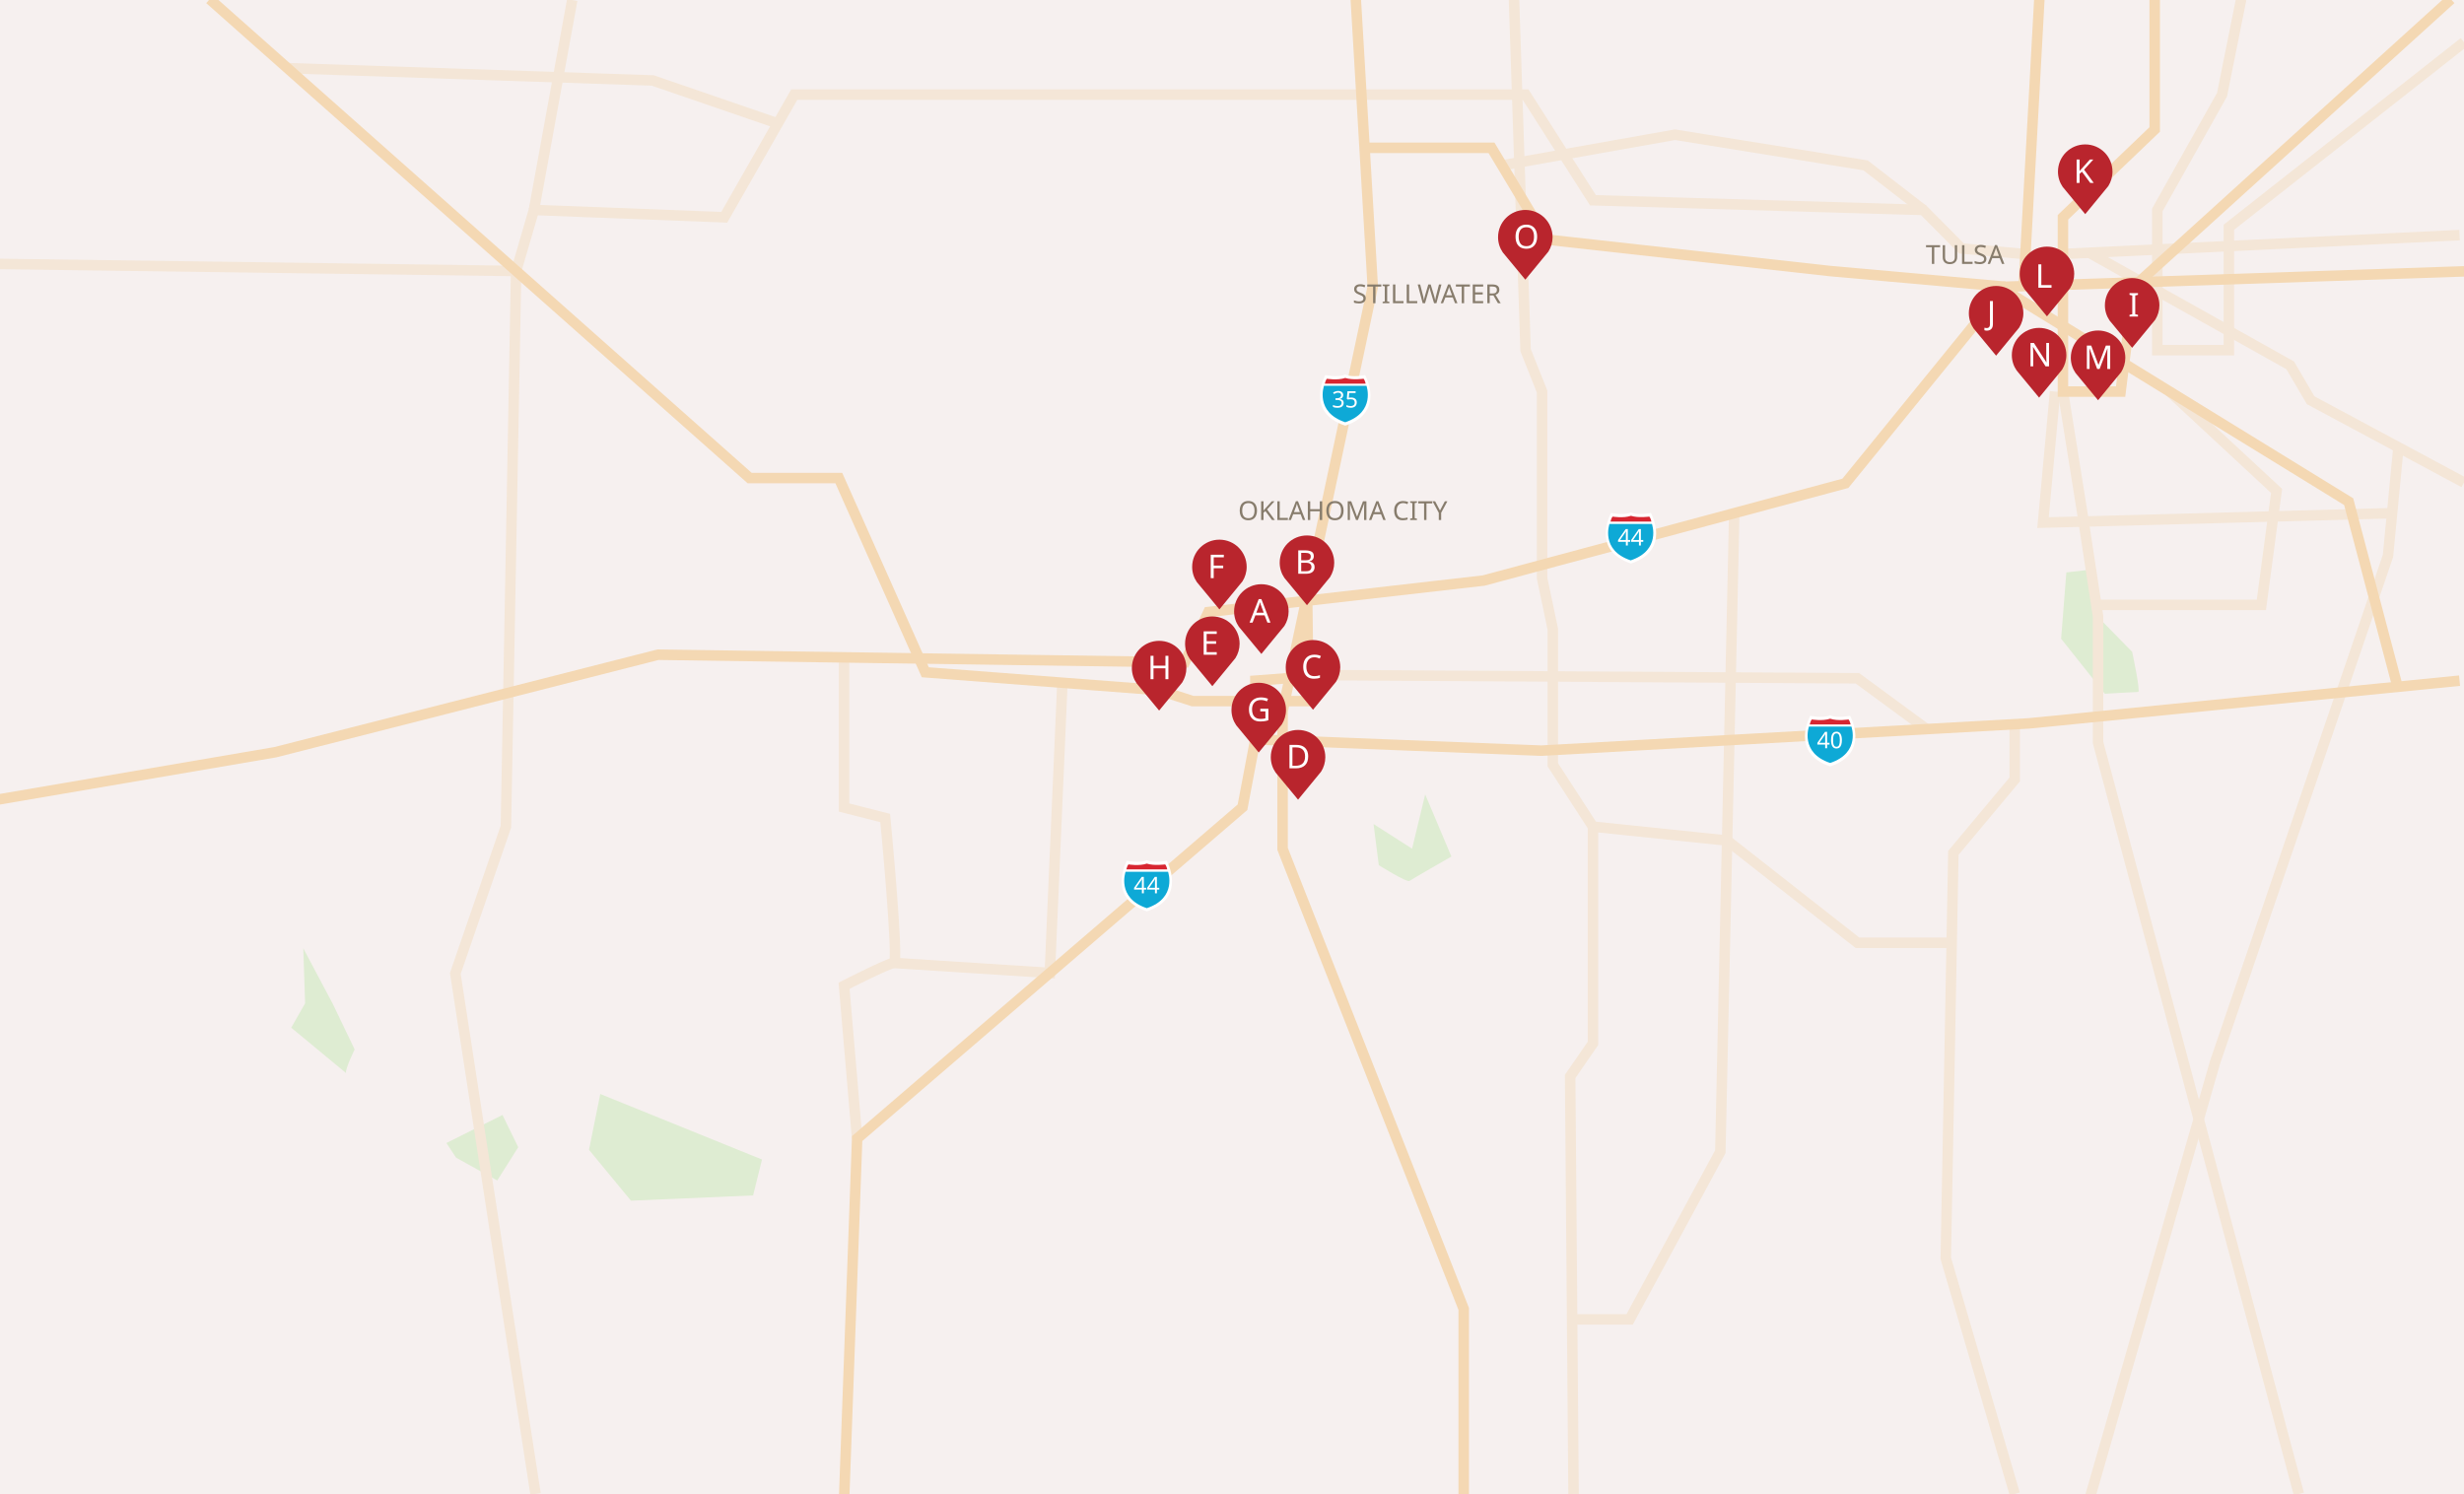
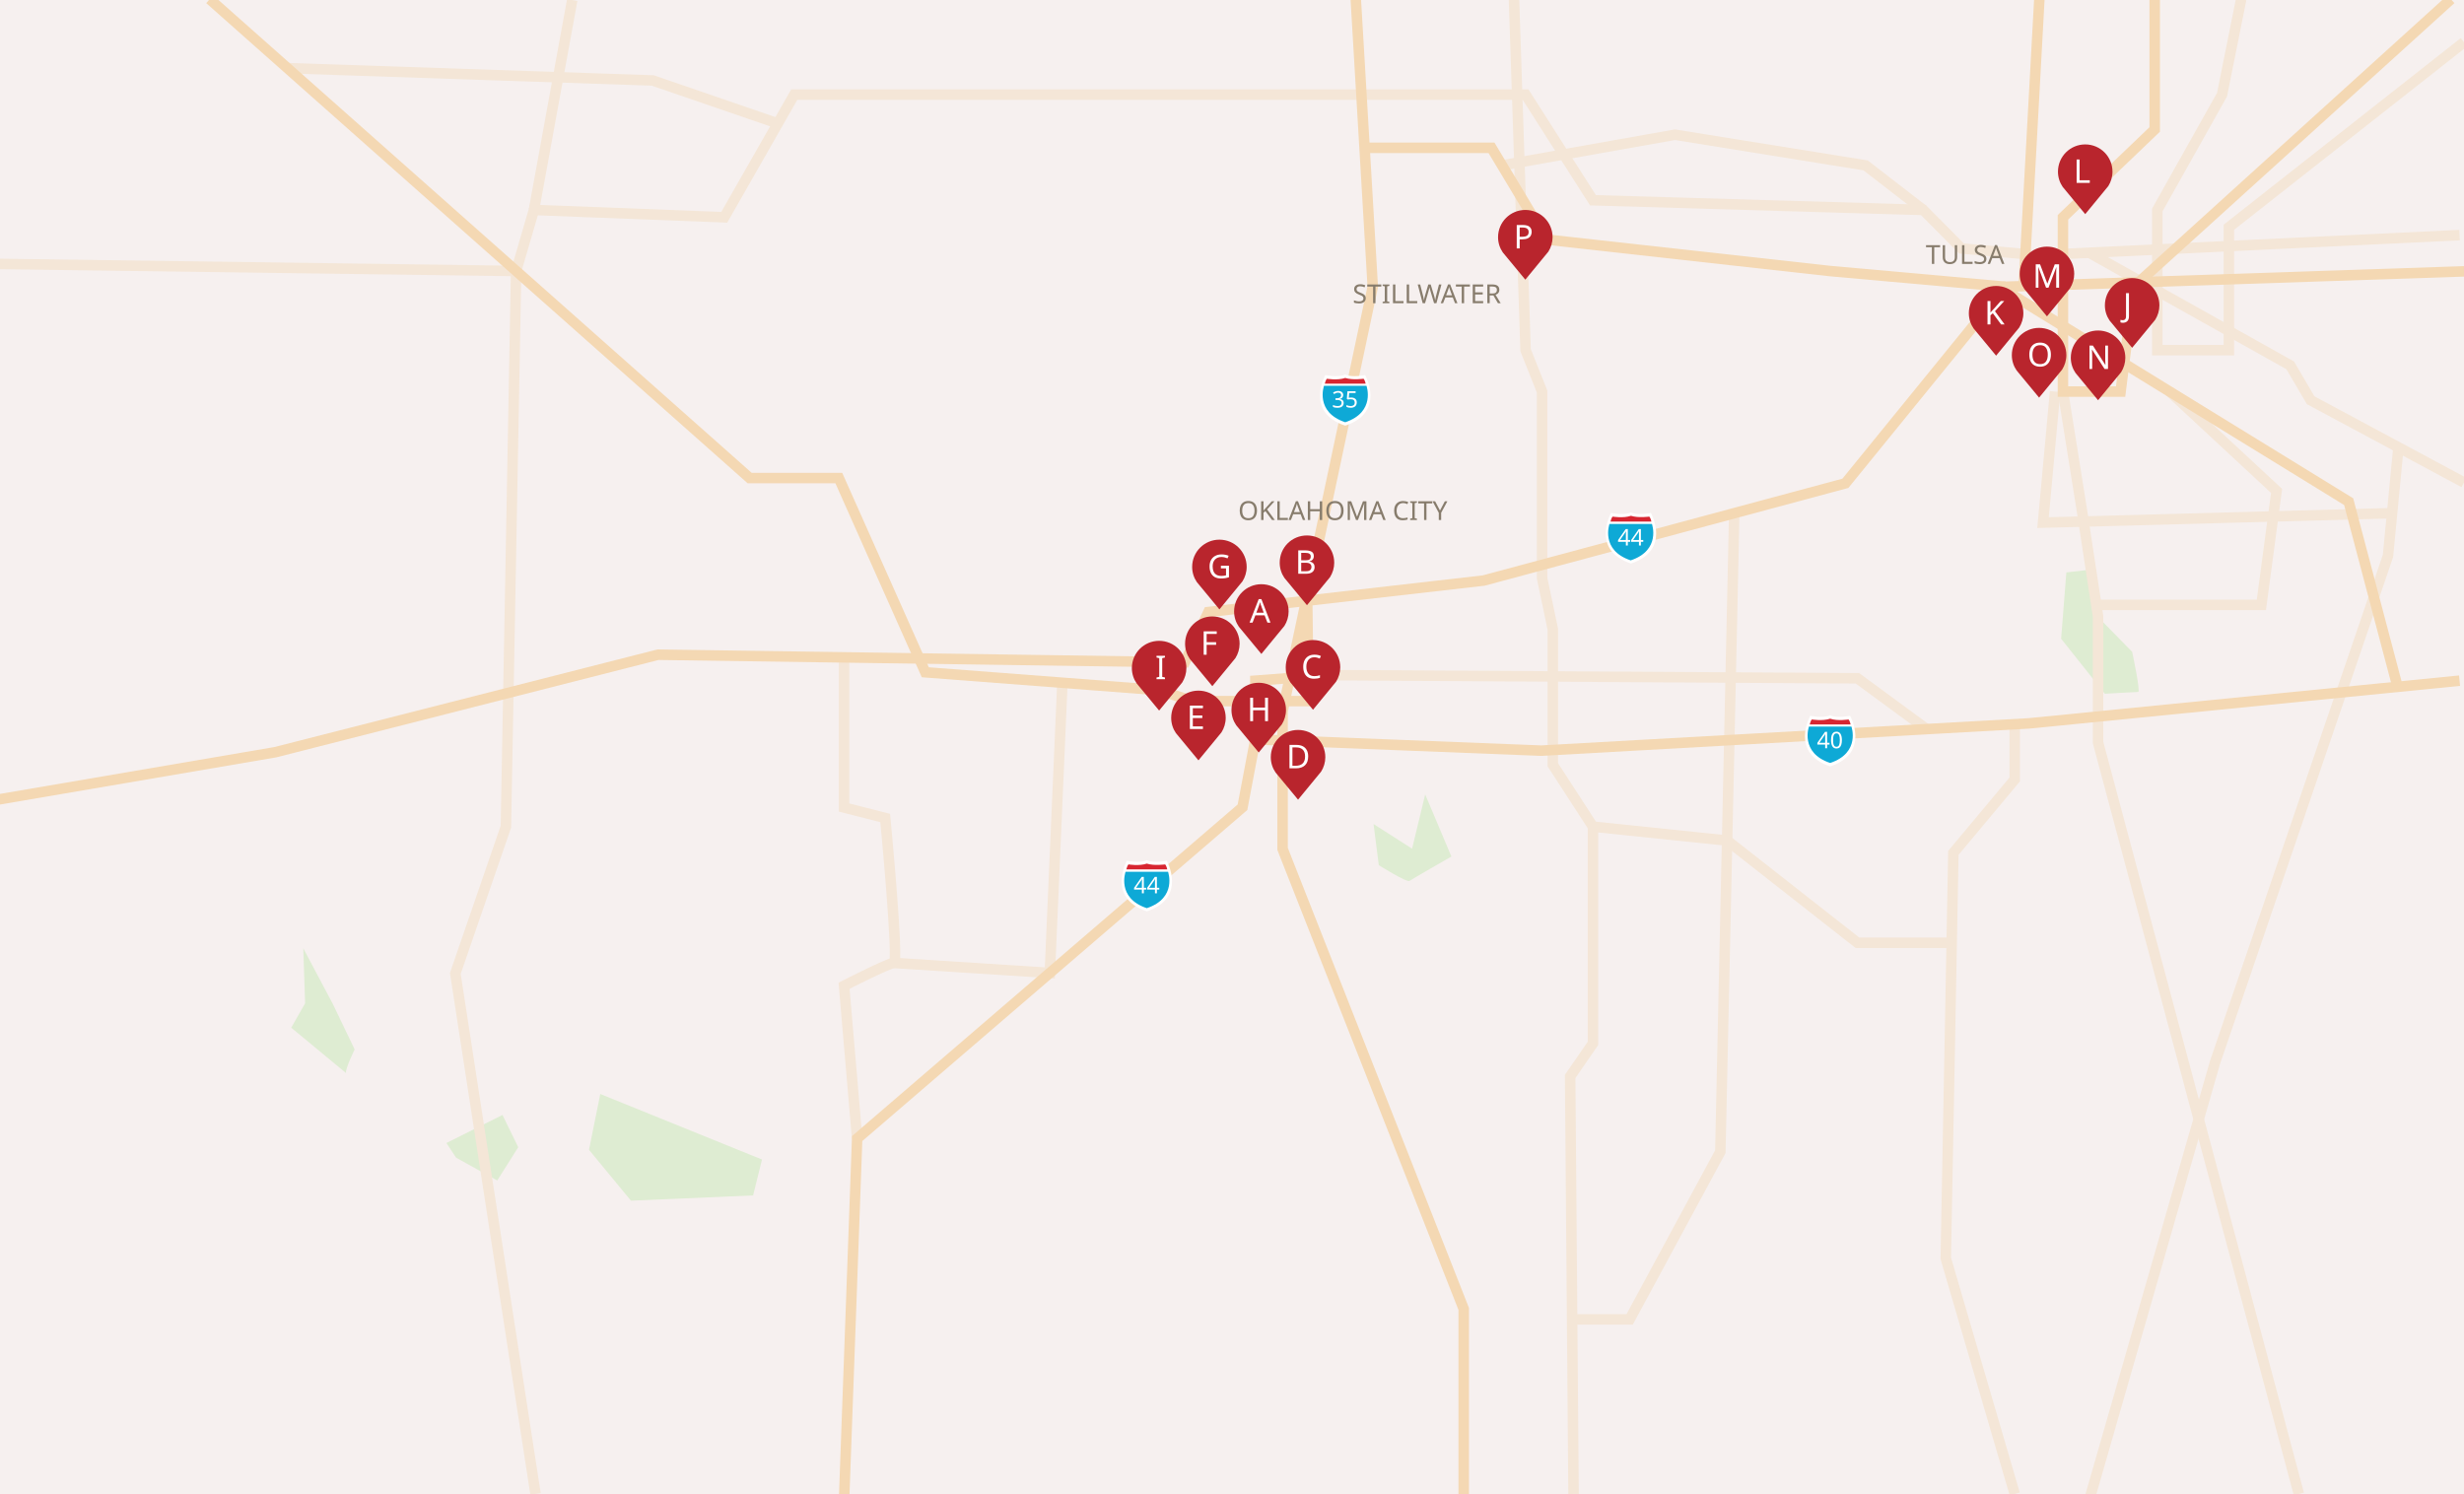
<svg xmlns="http://www.w3.org/2000/svg" version="1.1" id="map" x="0px" y="0px" viewBox="193 18.6 940 570" enable-background="new 193 18.6 940 570" xml:space="preserve">
  <g id="land">
    <path fill="#F6F0EF" d="M179.8,12.8c-0.4,0-0.7,0-1-2.1v585.1l964.1,2V12.8H179.8z" />
  </g>
  <g id="greenery">
    <path fill="#DEECD2" d="M325,428c-0.3-1.7,3.3-9,3.3-9l-8.3-17.3l-11.3-21.3l0.7,21l-5.3,9.3L325,428z" />
    <polygon fill="#DEECD2" points="367,460.3 363.3,454.7 384.7,444 390.7,456.3 382.7,469  " />
    <polygon fill="#DEECD2" points="422,436 417.7,457.3 433.7,476.7 480.3,474.7 483.7,461  " />
    <path fill="#DEECD2" d="M717,333l2,15.7c0,0,10.7,6.7,11.7,6c1-0.7,16-9.3,16-9.3l-10-23.7l-5,20.7L717,333z" />
    <path fill="#DEECD2" d="M990,236l2.7,17.3l13.7,14c0,0,3.3,15.3,2.3,15.3s-12.7,0.7-12.7,0.7l-16.7-21l2-25.3L990,236z" />
  </g>
  <g id="smallroads">
    <polyline fill="none" stroke="#F4E6D7" stroke-width="4" stroke-miterlimit="10" points="770.4,12.8 775,152.2 781.3,168    781.3,239.2 785.4,258.7 785.4,310.4 800.7,334 800.7,416.7 792,429.3 793.3,588.6  " />
    <polyline fill="none" stroke="#F4E6D7" stroke-width="4" stroke-miterlimit="10" points="854.6,214.4 849.3,458 814.7,522    792.8,522  " />
    <polyline fill="none" stroke="#F4E6D7" stroke-width="4" stroke-miterlimit="10" points="685.3,276.1 901.6,277.4 928,296.8  " />
    <polyline fill="none" stroke="#F4E6D7" stroke-width="4" stroke-miterlimit="10" points="1048,18.3 1040.7,54.7 1016,98.7    1016,152.2 1043.3,152.2 1043.3,105.3 1133,34.7  " />
    <line fill="none" stroke="#F4E6D7" stroke-width="4" stroke-miterlimit="10" x1="980" y1="115.5" x2="1131.3" y2="108.3" />
    <polyline fill="none" stroke="#F4E6D7" stroke-width="4" stroke-miterlimit="10" points="990,115 1066.7,158 1074.5,171.3    1133,202.7  " />
    <polyline fill="none" stroke="#F4E6D7" stroke-width="4" stroke-miterlimit="10" points="980,168 987.4,214.4 993.4,253.8    993.4,301.9 1070,588.6  " />
    <polyline fill="none" stroke="#F4E6D7" stroke-width="4" stroke-miterlimit="10" points="1108,189.2 1104,230.7 1038,424 990,591     " />
    <polyline fill="none" stroke="#F4E6D7" stroke-width="4" stroke-miterlimit="10" points="977,168 972.4,218 1105.6,214.4  " />
    <polyline fill="none" stroke="#F4E6D7" stroke-width="4" stroke-miterlimit="10" points="993.4,249.4 1055.7,249.4 1061.5,205.9    1020.7,168  " />
    <polyline fill="none" stroke="#F4E6D7" stroke-width="4" stroke-miterlimit="10" points="800.7,334 851.9,339.3 901.6,378.3    938.2,378.3  " />
    <polyline fill="none" stroke="#F4E6D7" stroke-width="4" stroke-miterlimit="10" points="961.6,294.9 961.6,316 938.2,344    935.3,498.7 961.6,588.6  " />
    <polyline fill="none" stroke="#F4E6D7" stroke-width="4" stroke-miterlimit="10" points="766,81.7 832,70 904.7,81.7 926.7,98.7     " />
    <polyline fill="none" stroke="#F4E6D7" stroke-width="4" stroke-miterlimit="10" points="302.7,44.6 442,49.3 489.7,65.7  " />
    <line fill="none" stroke="#F4E6D7" stroke-width="4" stroke-miterlimit="10" x1="411.3" y1="18.6" x2="396.7" y2="98.7" />
    <polyline fill="none" stroke="#F4E6D7" stroke-width="4" stroke-miterlimit="10" points="192.6,119.3 389.9,122 396.7,98.7    469.3,101.5 496,54.7 775,54.7 800.7,95 926.7,98.7 941.3,113.4 965,115.5  " />
    <polyline fill="none" stroke="#F4E6D7" stroke-width="4" stroke-miterlimit="10" points="389.9,122 386,334 366.7,390 397.3,588.6     " />
    <path fill="none" stroke="#F4E6D7" stroke-width="4" stroke-miterlimit="10" d="M515,268.4v58.3l15.7,4c0,0,5.3,55.3,3.3,55.3   s-19,8.7-19,8.7l5,58.3" />
    <polyline fill="none" stroke="#F4E6D7" stroke-width="4" stroke-miterlimit="10" points="534,386 593.5,389.8 598.3,279.1  " />
  </g>
  <g id="roads">
    <polyline fill="none" stroke="#F4D8B3" stroke-width="4" stroke-miterlimit="10" points="958.9,130 1089,210 1108,281.9  " />
    <polyline fill="none" stroke="#F4D8B3" stroke-width="4" stroke-miterlimit="10" points="1128,18.3 1007,128 1002,168 980,168    980,101.5 1015,68 1015,18.3  " />
    <line fill="none" stroke="#F4D8B3" stroke-width="4" stroke-miterlimit="10" x1="965" y1="128" x2="971" y2="18.3" />
    <polyline fill="none" stroke="#F4D8B3" stroke-width="4" stroke-miterlimit="10" points="713.6,75 762,75 783,110 891,122 958,128     " />
    <polyline fill="none" stroke="#F4D8B3" stroke-width="4" stroke-miterlimit="10" points="671.9,300.7 667,326.6 520,453 515,591     " />
    <polyline fill="none" stroke="#F4D8B3" stroke-width="4" stroke-miterlimit="10" points="685,277.3 671.9,278.3 671.9,300.7    781,305 967,294.6 1131.3,278.3  " />
    <polyline fill="none" stroke="#F4D8B3" stroke-width="4" stroke-miterlimit="10" points="273,18.3 479,201 513,201 546,275.1    635,281.9 648,286.1 692.2,286.1 691.7,248.3  " />
    <polyline fill="none" stroke="#F4D8B3" stroke-width="4" stroke-miterlimit="10" points="192.6,323.6 298,305.6 444,268.4    645,271.3 654,252.1 759,240.1 897,203 958,128 1137,122  " />
    <polyline fill="none" stroke="#F4D8B3" stroke-width="4" stroke-miterlimit="10" points="709.9,12.8 716.7,128 682.3,290    682.3,342.5 751.4,518 751.4,591  " />
  </g>
  <g id="marker">
    <path id="pin_1_" fill="#B9252D" d="M683,257.4c1-1.6,1.6-3.5,1.6-5.5c0-5.7-4.6-10.4-10.4-10.4c-5.7,0-10.4,4.6-10.4,10.4   c0,2.2,0.7,4.2,1.8,5.8l8.6,10.4L683,257.4z" />
    <text id="id" transform="matrix(1 0 0 1 669.704 256.1449)" fill="#FFFFFF" font-family="'Helvetica-Bold'" font-size="12.497">A</text>
  </g>
  <g id="marker_1_">
    <path id="pin_2_" fill="#B9252D" d="M700.4,238.8c1-1.6,1.6-3.5,1.6-5.5c0-5.7-4.6-10.4-10.4-10.4s-10.4,4.6-10.4,10.4   c0,2.2,0.7,4.2,1.8,5.8l8.6,10.4L700.4,238.8z" />
    <text id="id_1_" transform="matrix(1 0 0 1 687.0546 237.5023)" fill="#FFFFFF" font-family="'Helvetica-Bold'" font-size="12.497">B</text>
  </g>
  <g id="marker_2_">
    <path id="pin_3_" fill="#B9252D" d="M702.7,278.7c1-1.6,1.6-3.5,1.6-5.5c0-5.7-4.6-10.4-10.4-10.4s-10.4,4.6-10.4,10.4   c0,2.2,0.7,4.2,1.8,5.8l8.6,10.4L702.7,278.7z" />
    <text id="id_2_" transform="matrix(1 0 0 1 689.4055 277.434)" fill="#FFFFFF" font-family="'Helvetica-Bold'" font-size="12.497">C</text>
  </g>
  <g id="marker_9_">
    <path id="pin_10_" fill="#B9252D" d="M963.3,143.6c1-1.6,1.6-3.5,1.6-5.5c0-5.7-4.6-10.4-10.4-10.4c-5.7,0-10.4,4.6-10.4,10.4   c0,2.2,0.7,4.2,1.8,5.8l8.6,10.4L963.3,143.6z" />
-     <text id="id_9_" transform="matrix(1 0 0 1 951.0029 142.376)" fill="#FFFFFF" font-family="'Helvetica-Bold'" font-size="12.497">J</text>
+     <text id="id_9_" transform="matrix(1 0 0 1 950.0029 142.376)" fill="#FFFFFF" font-family="'Helvetica-Bold'" font-size="12.497">K</text>
  </g>
  <g id="marker_10_">
    <path id="pin_11_" fill="#B9252D" d="M997.3,89.6c1-1.6,1.6-3.5,1.6-5.5c0-5.7-4.6-10.4-10.4-10.4c-5.7,0-10.4,4.6-10.4,10.4   c0,2.2,0.7,4.2,1.8,5.8l8.6,10.4L997.3,89.6z" />
-     <text id="id_10_" transform="matrix(1 0 0 1 984.0029 88.376)" fill="#FFFFFF" font-family="'Helvetica-Bold'" font-size="12.497">K</text>
+     <text id="id_10_" transform="matrix(1 0 0 1 984.0029 88.376)" fill="#FFFFFF" font-family="'Helvetica-Bold'" font-size="12.497">L</text>
  </g>
  <g id="marker_8_">
    <path id="pin_9_" fill="#B9252D" d="M1015.2,140.6c1-1.6,1.6-3.5,1.6-5.5c0-5.7-4.6-10.4-10.4-10.4c-5.7,0-10.4,4.6-10.4,10.4   c0,2.2,0.7,4.2,1.8,5.8l8.6,10.4L1015.2,140.6z" />
-     <text id="id_8_" transform="matrix(1 0 0 1 1004.905 139.376)" fill="#FFFFFF" font-family="'Helvetica-Bold'" font-size="12.497">I</text>
+     <text id="id_8_" transform="matrix(1 0 0 1 1002.905 139.376)" fill="#FFFFFF" font-family="'Helvetica-Bold'" font-size="12.497">J</text>
  </g>
  <g id="marker_12_">
    <path id="pin_13_" fill="#B9252D" d="M979.7,159.6c1-1.6,1.6-3.5,1.6-5.5c0-5.7-4.6-10.4-10.4-10.4c-5.7,0-10.4,4.6-10.4,10.4   c0,2.2,0.7,4.2,1.8,5.8l8.6,10.4L979.7,159.6z" />
-     <text id="id_12_" transform="matrix(1 0 0 1 966.4053 158.376)" fill="#FFFFFF" font-family="'Helvetica-Bold'" font-size="12.497">N</text>
+     <text id="id_12_" transform="matrix(1 0 0 1 966.4053 158.376)" fill="#FFFFFF" font-family="'Helvetica-Bold'" font-size="12.497">O</text>
  </g>
  <g id="marker_11_">
    <path id="pin_12_" fill="#B9252D" d="M982.7,128.6c1-1.6,1.6-3.5,1.6-5.5c0-5.7-4.6-10.4-10.4-10.4c-5.7,0-10.4,4.6-10.4,10.4   c0,2.2,0.7,4.2,1.8,5.8l8.6,10.4L982.7,128.6z" />
-     <text id="id_11_" transform="matrix(1 0 0 1 969.4053 128.376)" fill="#FFFFFF" font-family="'Helvetica-Bold'" font-size="12.497">L</text>
+     <text id="id_11_" transform="matrix(1 0 0 1 968.4053 128.376)" fill="#FFFFFF" font-family="'Helvetica-Bold'" font-size="12.497">M</text>
  </g>
  <g id="marker_5_">
    <path id="pin_6_" fill="#B9252D" d="M667,240.4c1-1.6,1.6-3.5,1.6-5.5c0-5.7-4.6-10.4-10.4-10.4c-5.7,0-10.4,4.6-10.4,10.4   c0,2.2,0.7,4.2,1.8,5.8l8.6,10.4L667,240.4z" />
-     <text id="id_5_" transform="matrix(1 0 0 1 653.6752 239.1765)" fill="#FFFFFF" font-family="'Helvetica-Bold'" font-size="12.497">F</text>
+     <text id="id_5_" transform="matrix(1 0 0 1 653.6752 239.1765)" fill="#FFFFFF" font-family="'Helvetica-Bold'" font-size="12.497">G</text>
  </g>
  <g id="marker_4_">
    <path id="pin_5_" fill="#B9252D" d="M664.3,269.7c1-1.6,1.6-3.5,1.6-5.5c0-5.7-4.6-10.4-10.4-10.4c-5.7,0-10.4,4.6-10.4,10.4   c0,2.2,0.7,4.2,1.8,5.8l8.6,10.4L664.3,269.7z" />
-     <text id="id_4_" transform="matrix(1 0 0 1 650.9738 268.4033)" fill="#FFFFFF" font-family="'Helvetica-Bold'" font-size="12.497">E</text>
+     <text id="id_4_" transform="matrix(1 0 0 1 650.9738 268.4033)" fill="#FFFFFF" font-family="'Helvetica-Bold'" font-size="12.497">F</text>
  </g>
  <g id="marker_7_">
    <path id="pin_8_" fill="#B9252D" d="M644,279c1-1.6,1.6-3.5,1.6-5.5c0-5.7-4.6-10.4-10.4-10.4c-5.7,0-10.4,4.6-10.4,10.4   c0,2.2,0.7,4.2,1.8,5.8l8.6,10.4L644,279z" />
-     <text id="id_7_" transform="matrix(1 0 0 1 630.7037 277.738)" fill="#FFFFFF" font-family="'Helvetica-Bold'" font-size="12.497">H</text>
+     <text id="id_7_" transform="matrix(1 0 0 1 633.7037 277.738)" fill="#FFFFFF" font-family="'Helvetica-Bold'" font-size="12.497">I</text>
  </g>
  <g id="marker_6_">
    <path id="pin_7_" fill="#B9252D" d="M682,295c1-1.6,1.6-3.5,1.6-5.5c0-5.7-4.6-10.4-10.4-10.4c-5.7,0-10.4,4.6-10.4,10.4   c0,2.2,0.7,4.2,1.8,5.8l8.6,10.4L682,295z" />
-     <text id="id_6_" transform="matrix(1 0 0 1 668.7037 293.738)" fill="#FFFFFF" font-family="'Helvetica-Bold'" font-size="12.497">G</text>
+     <text id="id_6_" transform="matrix(1 0 0 1 668.7037 293.738)" fill="#FFFFFF" font-family="'Helvetica-Bold'" font-size="12.497">H</text>
  </g>
  <g id="marker_3_">
    <path id="pin_4_" fill="#B9252D" d="M697,313c1-1.6,1.6-3.5,1.6-5.5c0-5.7-4.6-10.4-10.4-10.4c-5.7,0-10.4,4.6-10.4,10.4   c0,2.2,0.7,4.2,1.8,5.8l8.6,10.4L697,313z" />
    <text id="id_3_" transform="matrix(1 0 0 1 683.7037 311.738)" fill="#FFFFFF" font-family="'Helvetica-Bold'" font-size="12.497">D</text>
  </g>
  <g id="marker_13_">
    <path id="pin_14_" fill="#B9252D" d="M783.7,114.6c1-1.6,1.6-3.5,1.6-5.5c0-5.7-4.6-10.4-10.4-10.4c-5.7,0-10.4,4.6-10.4,10.4   c0,2.2,0.7,4.2,1.8,5.8l8.6,10.4L783.7,114.6z" />
-     <text id="id_13_" transform="matrix(1 0 0 1 770.4053 113.376)" fill="#FFFFFF" font-family="'Helvetica-Bold'" font-size="12.497">O</text>
+     <text id="id_13_" transform="matrix(1 0 0 1 770.4053 113.376)" fill="#FFFFFF" font-family="'Helvetica-Bold'" font-size="12.497">P</text>
  </g>
  <g id="sign">
    <g>
      <path fill="#FFFFFF" d="M815.2,233.6c15.5-5.1,7.6-19.3,7.6-19.3s-4.9,1.1-7.6-0.2h0c-2.7,1.3-7.6,0.2-7.6,0.2    S799.7,228.5,815.2,233.6L815.2,233.6z" />
      <path fill="#0EA9D6" d="M823.2,218.5c0,0,3.6,10-8.1,13.9c-11.7-3.9-8.1-13.9-8.1-13.9H823.2z" />
      <path fill="#D72631" d="M815.2,217.6h7.8c0,0-0.3-1.4-0.8-1.9c0,0-4.2,0.6-7-0.3c-2.9,1-7,0.3-7,0.3c-0.5,0.5-0.8,1.9-0.8,1.9    H815.2z" />
      <text transform="matrix(1 0 0 1 810.0958 226.7234)" fill="#FFFFFF" font-family="'HelveticaNeue-Bold'" font-size="8.713">44</text>
    </g>
    <g>
      <path fill="#FFFFFF" d="M891.2,311c15.5-5.1,7.6-19.3,7.6-19.3s-4.9,1.1-7.6-0.2h0c-2.7,1.3-7.6,0.2-7.6,0.2    S875.7,305.9,891.2,311L891.2,311z" />
      <path fill="#0EA9D6" d="M899.3,295.8c0,0,3.6,10-8.1,13.9c-11.7-3.9-8.1-13.9-8.1-13.9H899.3z" />
      <path fill="#D72631" d="M891.2,295h7.8c0,0-0.3-1.4-0.8-1.9c0,0-4.2,0.7-7-0.3c-2.9,1-7,0.3-7,0.3c-0.5,0.5-0.8,1.9-0.8,1.9H891.2    z" />
      <text transform="matrix(1 0 0 1 886.1266 304.0884)" fill="#FFFFFF" font-family="'HelveticaNeue-Bold'" font-size="8.713">40</text>
    </g>
    <g>
      <path fill="#FFFFFF" d="M630.5,366.3c15.5-5.1,7.6-19.3,7.6-19.3s-4.9,1.1-7.6-0.2h0c-2.7,1.3-7.6,0.2-7.6,0.2    S615.1,361.2,630.5,366.3L630.5,366.3z" />
      <path fill="#0EA9D6" d="M638.6,351.2c0,0,3.6,10-8.1,13.9c-11.7-3.9-8.1-13.9-8.1-13.9H638.6z" />
      <path fill="#D72631" d="M630.5,350.3h7.8c0,0-0.3-1.4-0.8-1.9c0,0-4.2,0.6-7-0.3c-2.9,1-7,0.3-7,0.3c-0.5,0.5-0.8,1.9-0.8,1.9    H630.5z" />
      <text transform="matrix(1 0 0 1 625.4599 359.4218)" fill="#FFFFFF" font-family="'HelveticaNeue-Bold'" font-size="8.713">44</text>
    </g>
    <g>
      <path fill="#FFFFFF" d="M706.2,181c15.5-5.1,7.6-19.3,7.6-19.3s-4.9,1.1-7.6-0.2h0c-2.7,1.3-7.6,0.2-7.6,0.2    S690.7,175.9,706.2,181L706.2,181z" />
      <path fill="#0EA9D6" d="M714.3,165.8c0,0,3.6,10-8.1,13.9c-11.7-3.9-8.1-13.9-8.1-13.9H714.3z" />
      <path fill="#D72631" d="M706.2,165h7.8c0,0-0.3-1.4-0.8-1.9c0,0-4.2,0.6-7-0.3c-2.9,1-7,0.3-7,0.3c-0.5,0.5-0.8,1.9-0.8,1.9H706.2    z" />
      <text transform="matrix(1 0 0 1 701.1266 174.0884)" fill="#FFFFFF" font-family="'HelveticaNeue-Bold'" font-size="8.713">35</text>
    </g>
  </g>
  <text transform="matrix(1 0 0 1 665.3334 217)" fill="#877C6C" font-family="'HelveticaNeue-Bold'" font-size="10">OKLAHOMA CITY</text>
  <text transform="matrix(1 0 0 1 927.6738 119.2819)" fill="#877C6C" font-family="'HelveticaNeue-Bold'" font-size="10">TULSA</text>
  <text transform="matrix(1 0 0 1 709.0072 134.2819)" fill="#877C6C" font-family="'HelveticaNeue-Bold'" font-size="10">STILLWATER</text>
  <g id="marker_14_">
    <path id="pin_15_" fill="#B9252D" d="M1002.2,160.6c1-1.6,1.6-3.5,1.6-5.5c0-5.7-4.6-10.4-10.4-10.4c-5.7,0-10.4,4.6-10.4,10.4   c0,2.2,0.7,4.2,1.8,5.8l8.6,10.4L1002.2,160.6z" />
-     <text id="id_14_" transform="matrix(1 0 0 1 987.9053 159.376)" fill="#FFFFFF" font-family="'Helvetica-Bold'" font-size="12.497">M</text>
+     <text id="id_14_" transform="matrix(1 0 0 1 988.9053 159.376)" fill="#FFFFFF" font-family="'Helvetica-Bold'" font-size="12.497">N</text>
+   </g>
+   <g id="marker_15_">
+     <path id="pin_16_" fill="#B9252D" d="M659,298c1-1.6,1.6-3.5,1.6-5.5c0-5.7-4.6-10.4-10.4-10.4c-5.7,0-10.4,4.6-10.4,10.4   c0,2.2,0.7,4.2,1.8,5.8l8.6,10.4L659,298z" />
+     <text id="id_15_" transform="matrix(1 0 0 1 645.7037 296.738)" fill="#FFFFFF" font-family="'Helvetica-Bold'" font-size="12.497">E</text>
  </g>
</svg>
